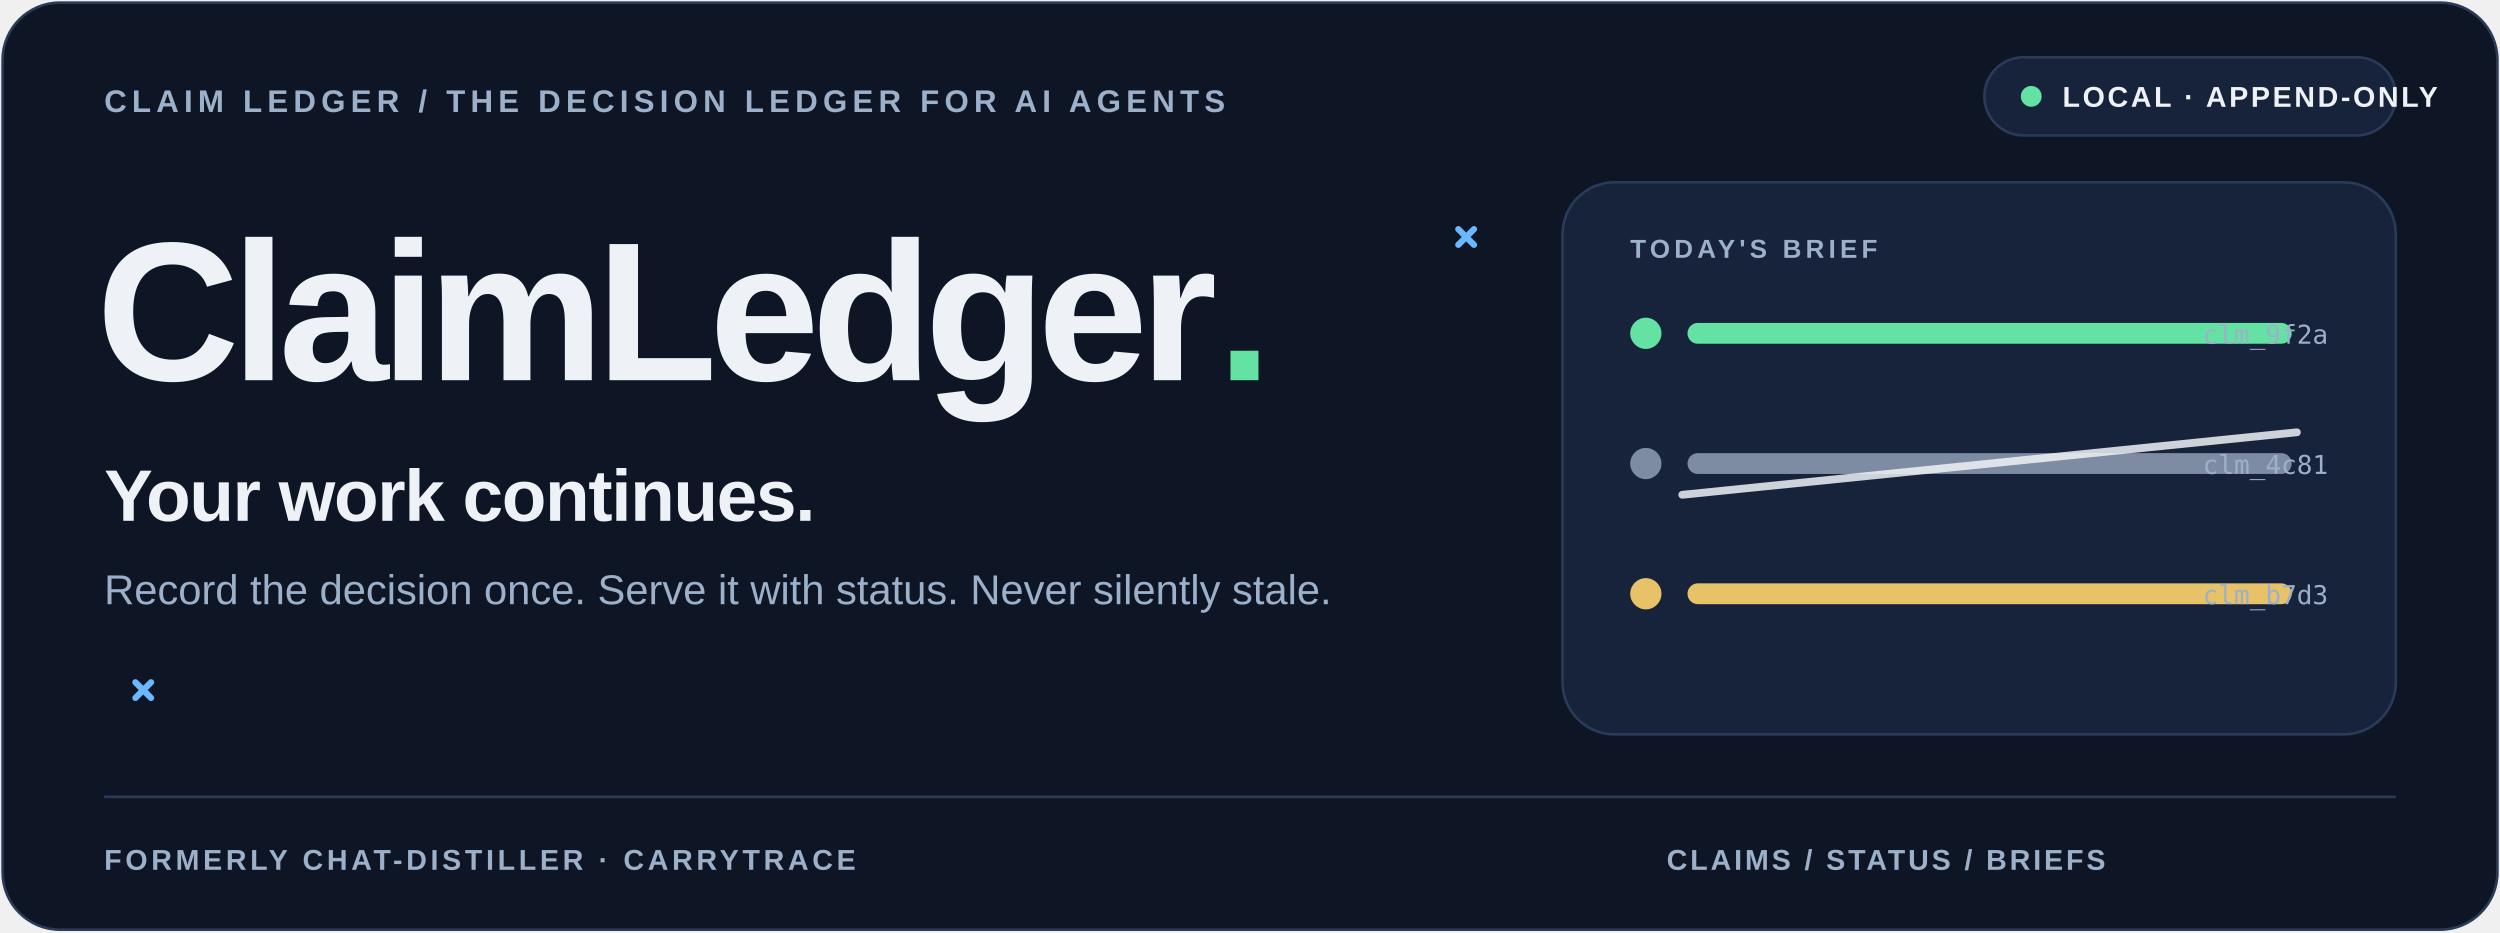
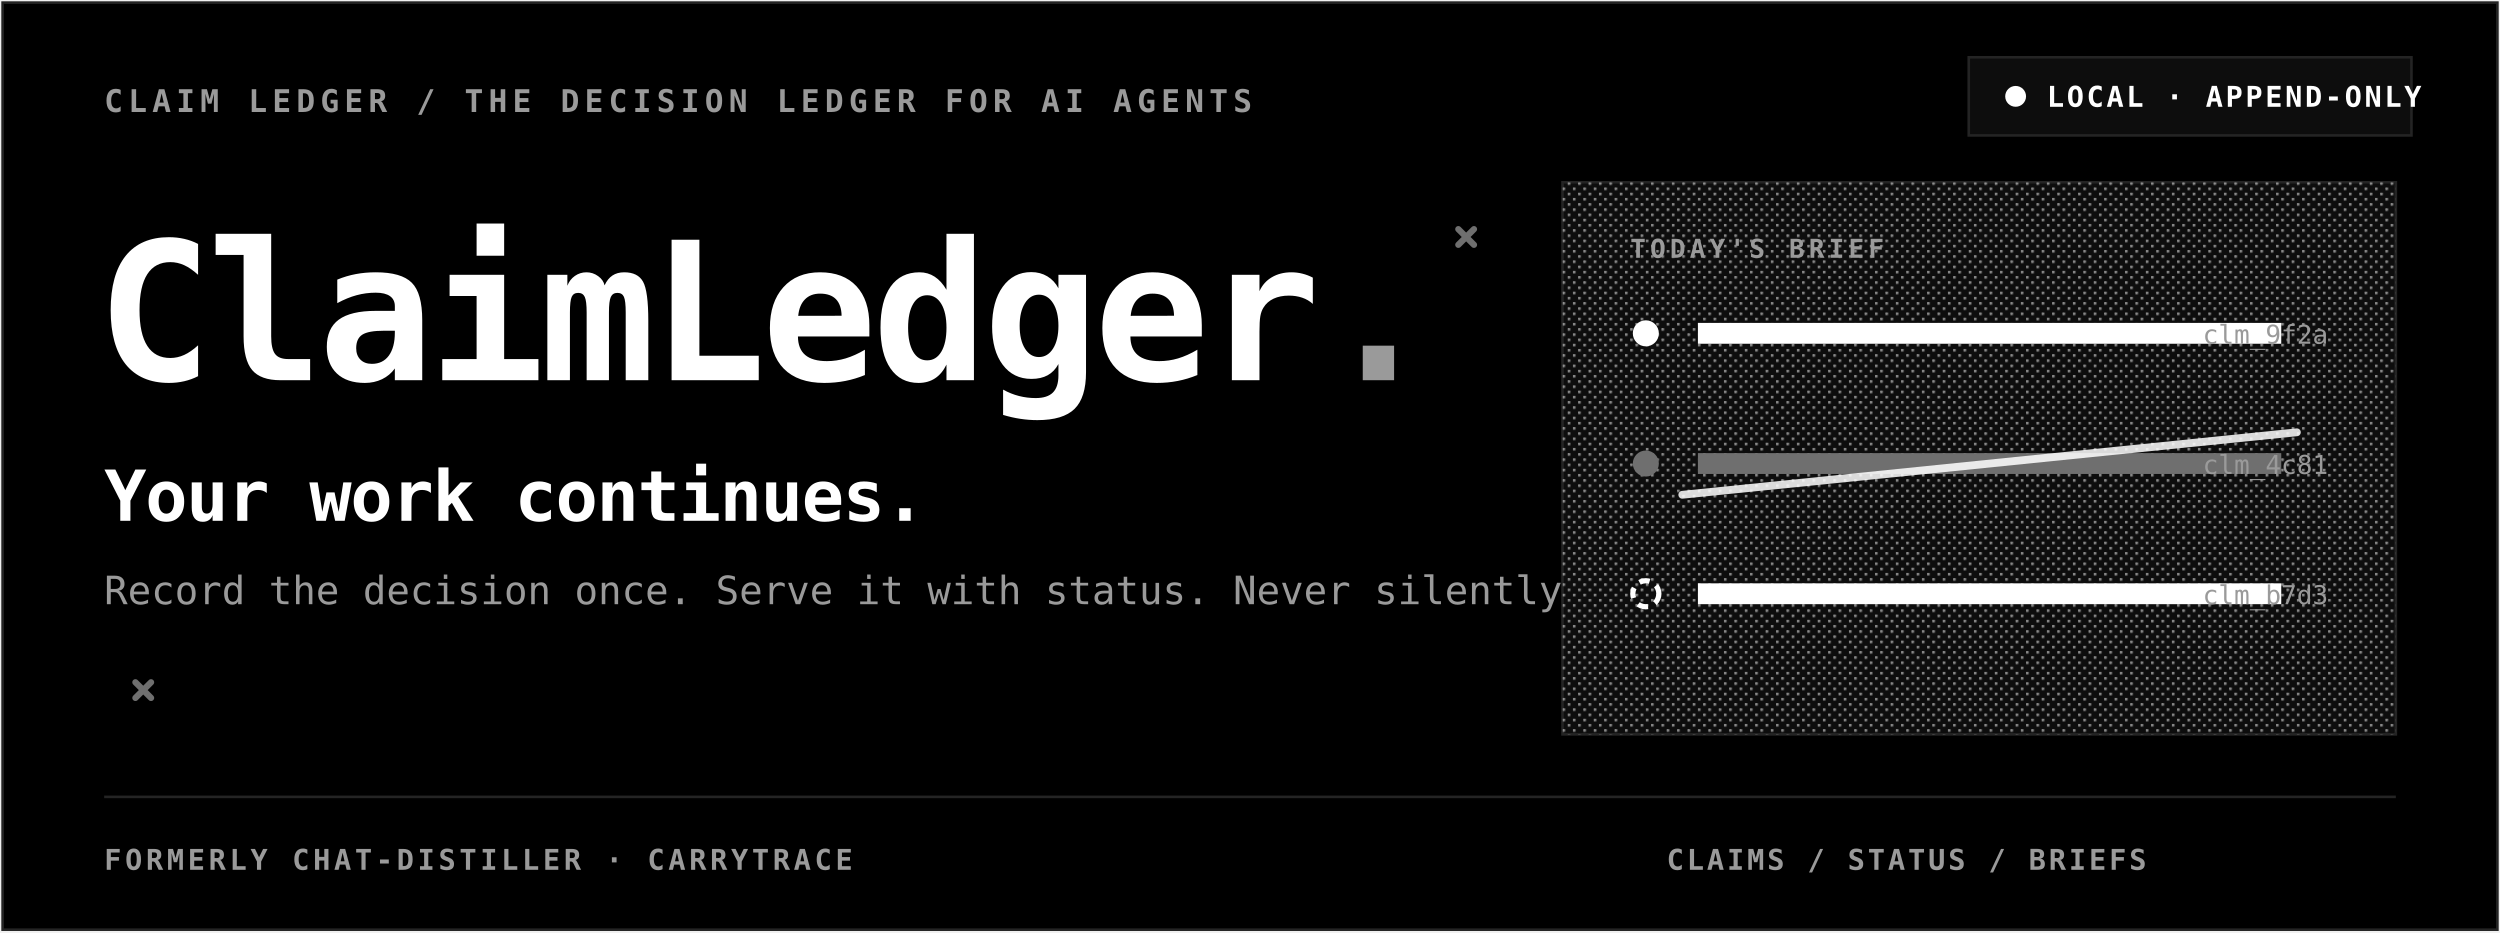
<svg xmlns="http://www.w3.org/2000/svg" viewBox="0 0 960 358" role="img" aria-labelledby="title desc">
-   <style>@keyframes draw{0%{stroke-dashoffset:260}100%{stroke-dashoffset:0}}.bar{stroke-dasharray:260;animation:draw 1.1s ease-out both}.b1{animation-delay:.1s}.b2{animation-delay:.4s}.b3{animation-delay:.7s}@media(prefers-reduced-motion:reduce){.bar{animation:none}}</style>
-   <rect x="1" y="1" width="958" height="356" rx="22" fill="#0e1626" stroke="#2a3b58" />
-   <g font-family="Arial, Helvetica, sans-serif">
-     <text x="40" y="43" font-size="12" font-weight="700" letter-spacing="2" fill="#9db0c9">CLAIM LEDGER / THE DECISION LEDGER FOR AI AGENTS</text>
-     <rect x="762" y="22" width="158" height="30" rx="15" fill="#17233a" stroke="#2a3b58" />
-     <circle cx="780" cy="37" r="4" fill="#63e2a4" />
-     <text x="792" y="41" font-size="11" font-weight="700" letter-spacing="1" fill="#eef2f7">LOCAL · APPEND-ONLY</text>
-     <text x="37" y="146" font-size="76" font-weight="800" letter-spacing="-3" fill="#eef2f7">ClaimLedger<tspan fill="#63e2a4">.</tspan>
+   <style>@keyframes draw{0%{stroke-dashoffset:260}100%{stroke-dashoffset:0}}.bar{stroke-dasharray:260;animation:draw 1.1s steps(12) both}.b1{animation-delay:.1s}.b2{animation-delay:.4s}.b3{animation-delay:.7s}@media(prefers-reduced-motion:reduce){.bar{animation:none}}</style>
+   <defs>
+     <pattern id="dith" width="4" height="4" patternUnits="userSpaceOnUse">
+       <rect width="4" height="4" fill="none" />
+       <rect width="1" height="1" fill="#ffffff" />
+       <rect x="2" y="2" width="1" height="1" fill="#ffffff" />
+     </pattern>
+   </defs>
+   <rect x="1" y="1" width="958" height="356" fill="#000000" stroke="#242424" />
+   <g font-family="'SFMono-Regular',Consolas,monospace">
+     <text x="40" y="43" font-size="12" font-weight="700" letter-spacing="2" fill="#9a9a9a">CLAIM LEDGER / THE DECISION LEDGER FOR AI AGENTS</text>
+     <rect x="756" y="22" width="170" height="30" fill="#0d0d0d" stroke="#242424" />
+     <circle cx="774" cy="37" r="4" fill="#ffffff" />
+     <text x="786" y="41" font-size="11" font-weight="700" letter-spacing="1" fill="#ffffff">LOCAL · APPEND-ONLY</text>
+     <text x="37" y="146" font-size="74" font-weight="700" letter-spacing="-2" fill="#ffffff">ClaimLedger<tspan fill="#9a9a9a">.</tspan>
    </text>
-     <text x="40" y="200" font-size="28" font-weight="700" letter-spacing="-.5" fill="#eef2f7">Your work continues.</text>
-     <text x="40" y="232" font-size="16" fill="#9db0c9">Record the decision once. Serve it with status. Never silently stale.</text>
-     <rect x="600" y="70" width="320" height="212" rx="20" fill="#17233a" stroke="#2a3b58" />
-     <text x="626" y="99" font-size="10" font-weight="700" letter-spacing="1.6" fill="#9db0c9">TODAY'S BRIEF</text>
-     <circle cx="632" cy="128" r="6" fill="#63e2a4" />
-     <line class="bar b1" x1="652" y1="128" x2="876" y2="128" stroke="#63e2a4" stroke-width="8" stroke-linecap="round" />
-     <text x="894" y="132" font-size="10" fill="#9db0c9" font-family="'SFMono-Regular',Consolas,monospace" text-anchor="end">clm_9f2a</text>
-     <circle cx="632" cy="178" r="6" fill="#7e8ca3" />
-     <line class="bar b2" x1="652" y1="178" x2="876" y2="178" stroke="#7e8ca3" stroke-width="8" stroke-linecap="round" />
-     <line x1="646" y1="190" x2="882" y2="166" stroke="#eef2f7" stroke-width="3" stroke-linecap="round" opacity=".85" />
-     <text x="894" y="182" font-size="10" fill="#9db0c9" font-family="'SFMono-Regular',Consolas,monospace" text-anchor="end">clm_4c81</text>
-     <circle cx="632" cy="228" r="6" fill="#e8c268" />
-     <line class="bar b3" x1="652" y1="228" x2="876" y2="228" stroke="#e8c268" stroke-width="8" stroke-linecap="round" stroke-dasharray="22 12" />
-     <text x="894" y="232" font-size="10" fill="#9db0c9" font-family="'SFMono-Regular',Consolas,monospace" text-anchor="end">clm_b7d3</text>
-     <line x1="40" y1="306" x2="920" y2="306" stroke="#2a3b58" />
-     <text x="40" y="334" font-size="11" font-weight="700" letter-spacing="1.4" fill="#9db0c9">FORMERLY CHAT-DISTILLER · CARRYTRACE</text>
-     <text x="640" y="334" font-size="11" font-weight="700" letter-spacing="1.1" fill="#9db0c9">CLAIMS / STATUS / BRIEFS</text>
-     <path d="M560 88l6 6M566 88l-6 6M52 262l6 6M58 262l-6 6" stroke="#6cb8ff" stroke-width="2.4" stroke-linecap="round" />
+     <text x="40" y="200" font-size="27" font-weight="700" letter-spacing="-.5" fill="#ffffff">Your work continues.</text>
+     <text x="40" y="232" font-size="15" fill="#9a9a9a">Record the decision once. Serve it with status. Never silently stale.</text>
+     <rect x="600" y="70" width="320" height="212" fill="#0d0d0d" stroke="#242424" />
+     <rect x="600" y="70" width="320" height="212" fill="url(#dith)" opacity=".5" />
+     <text x="626" y="99" font-size="10" font-weight="700" letter-spacing="1.6" fill="#9a9a9a" font-family="'SFMono-Regular',Consolas,monospace">TODAY'S BRIEF</text>
+     <circle cx="632" cy="128" r="5" fill="#ffffff" />
+     <line class="bar b1" x1="652" y1="128" x2="876" y2="128" stroke="#ffffff" stroke-width="8" stroke-linecap="butt" />
+     <text x="894" y="132" font-size="10" fill="#9a9a9a" font-family="'SFMono-Regular',Consolas,monospace" text-anchor="end">clm_9f2a</text>
+     <circle cx="632" cy="178" r="5" fill="#6f6f6f" />
+     <line class="bar b2" x1="652" y1="178" x2="876" y2="178" stroke="#6f6f6f" stroke-width="8" stroke-linecap="butt" />
+     <line x1="646" y1="190" x2="882" y2="166" stroke="#ffffff" stroke-width="3" stroke-linecap="round" opacity=".85" />
+     <text x="894" y="182" font-size="10" fill="#9a9a9a" font-family="'SFMono-Regular',Consolas,monospace" text-anchor="end">clm_4c81</text>
+     <circle cx="632" cy="228" r="5" fill="none" stroke="#ffffff" stroke-width="2" stroke-dasharray="4 3" />
+     <line class="bar b3" x1="652" y1="228" x2="876" y2="228" stroke="#ffffff" stroke-width="8" stroke-linecap="butt" stroke-dasharray="22 12" />
+     <text x="894" y="232" font-size="10" fill="#9a9a9a" font-family="'SFMono-Regular',Consolas,monospace" text-anchor="end">clm_b7d3</text>
+     <line x1="40" y1="306" x2="920" y2="306" stroke="#242424" />
+     <text x="40" y="334" font-size="11" font-weight="700" letter-spacing="1.4" fill="#9a9a9a">FORMERLY CHAT-DISTILLER · CARRYTRACE</text>
+     <text x="640" y="334" font-size="11" font-weight="700" letter-spacing="1.1" fill="#9a9a9a">CLAIMS / STATUS / BRIEFS</text>
+     <path d="M560 88l6 6M566 88l-6 6M52 262l6 6M58 262l-6 6" stroke="#6f6f6f" stroke-width="2.4" stroke-linecap="round" />
  </g>
</svg>
